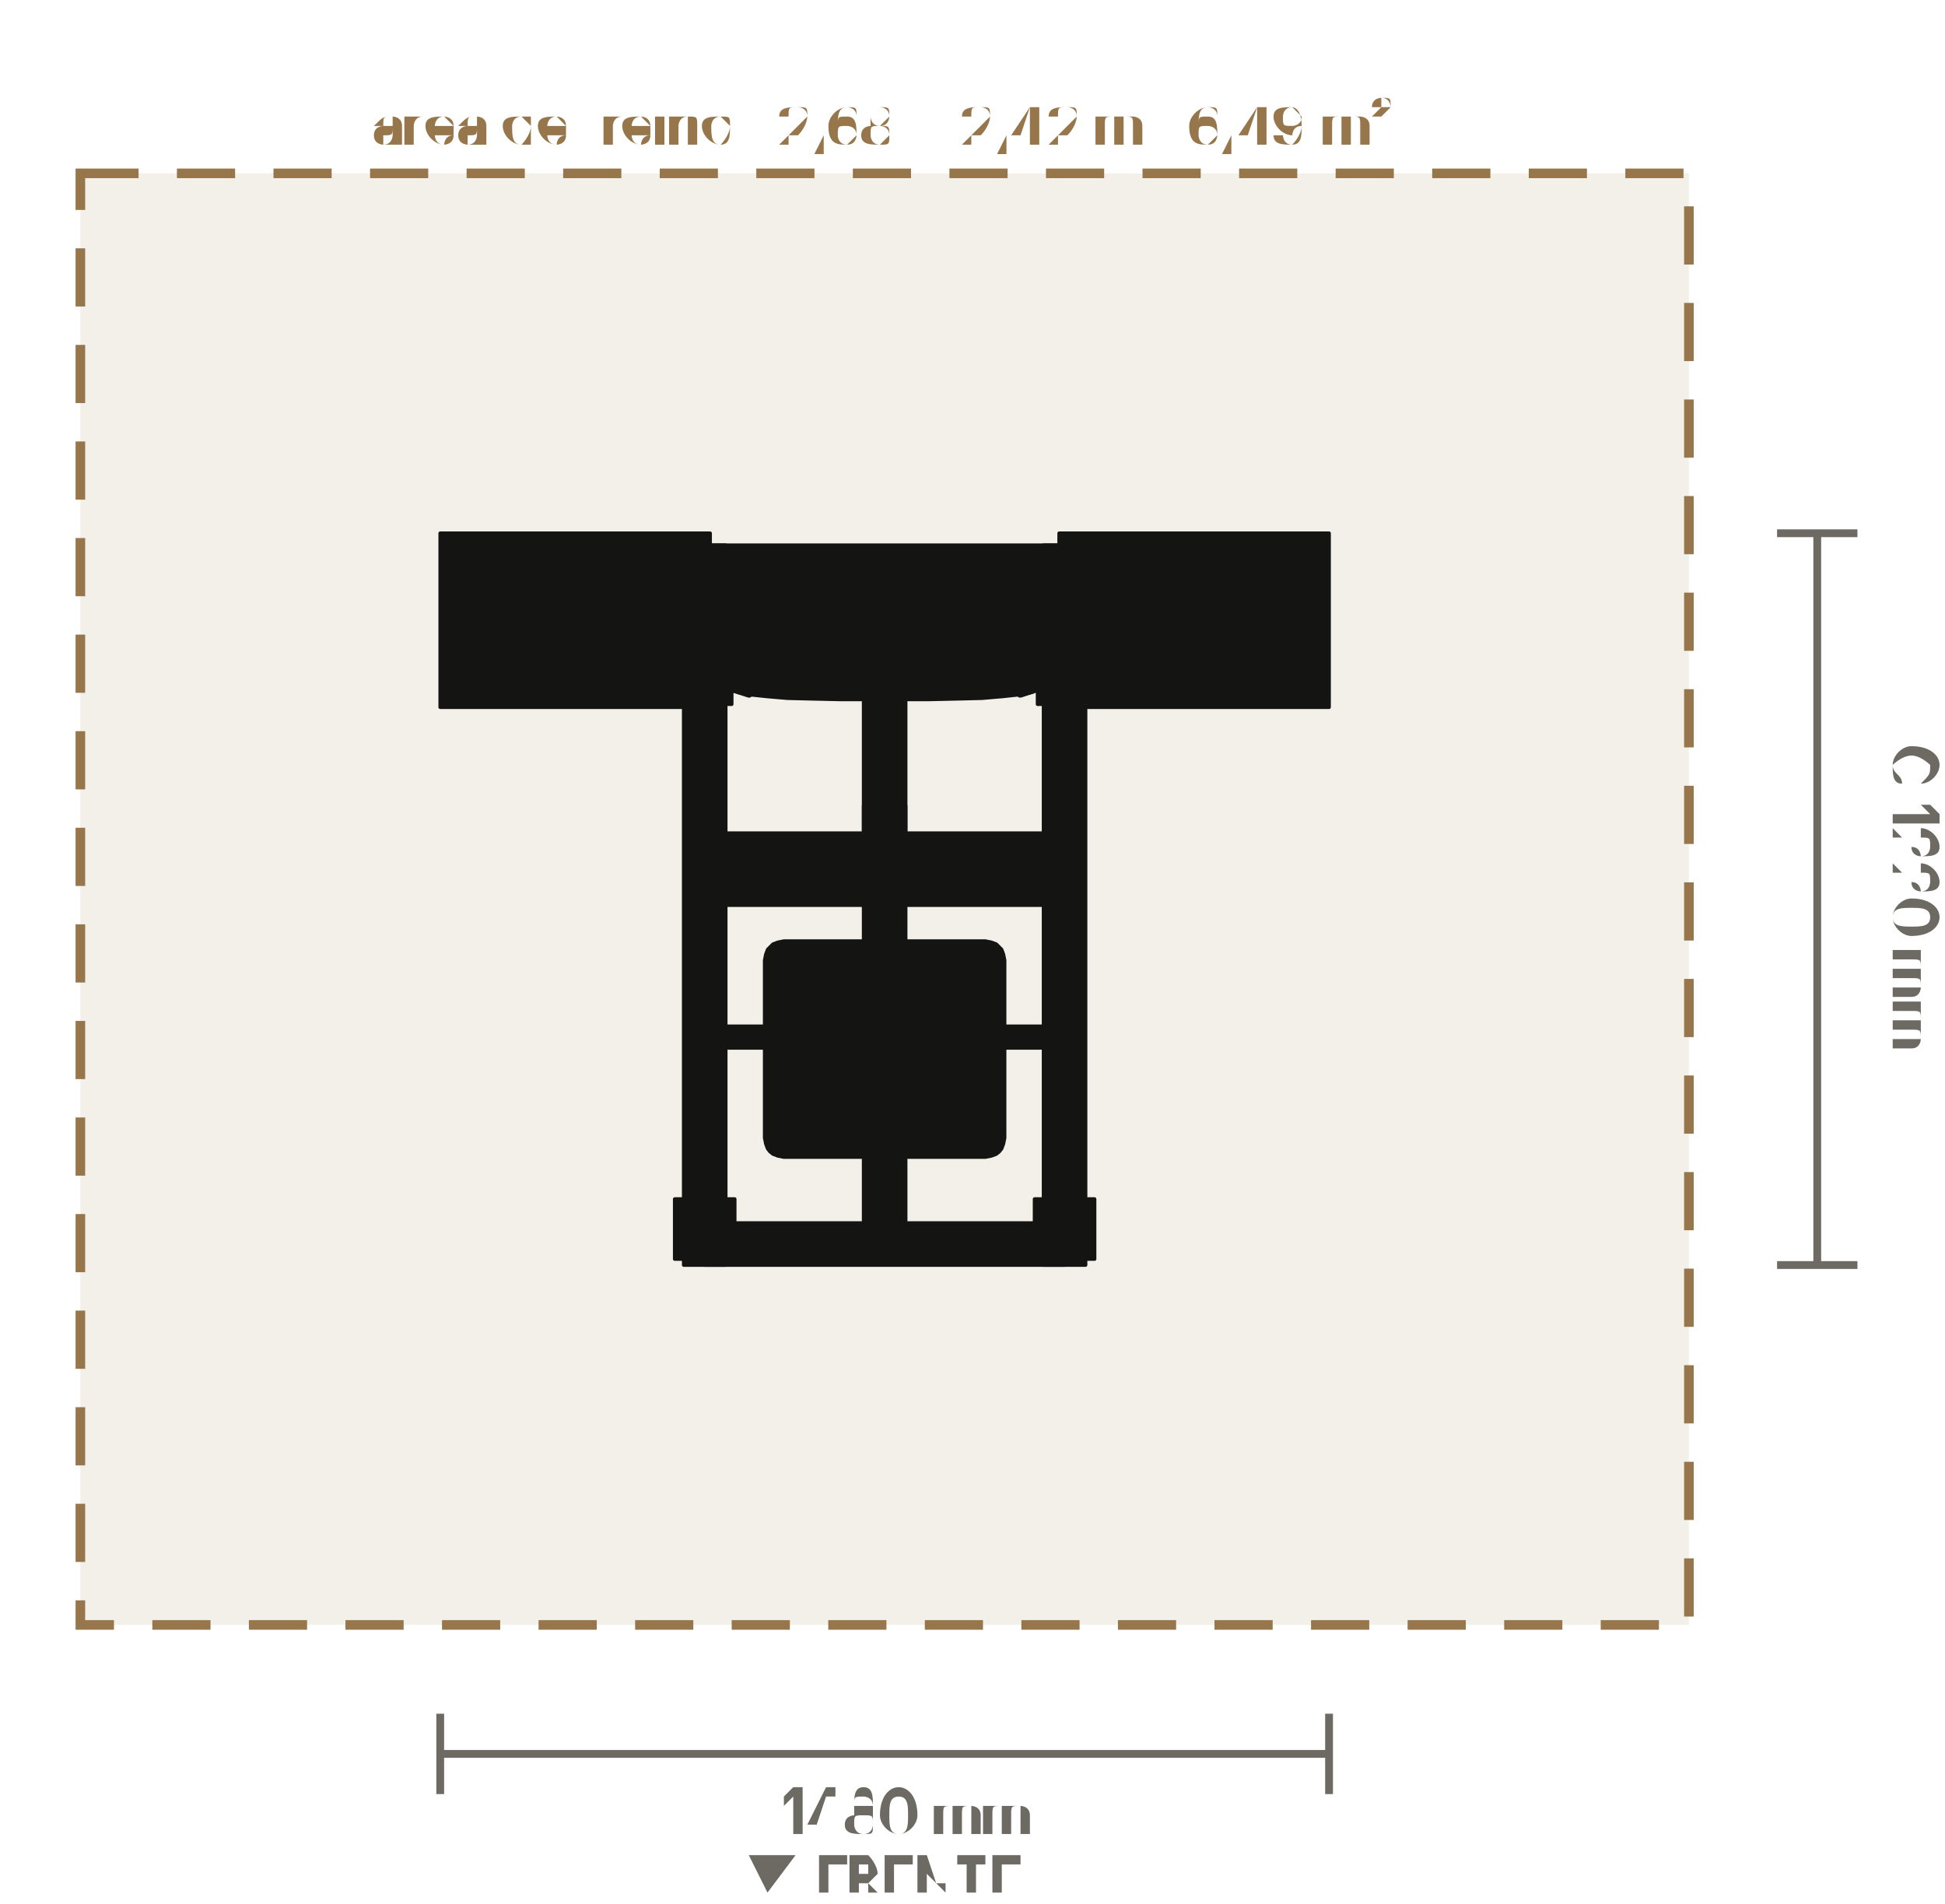
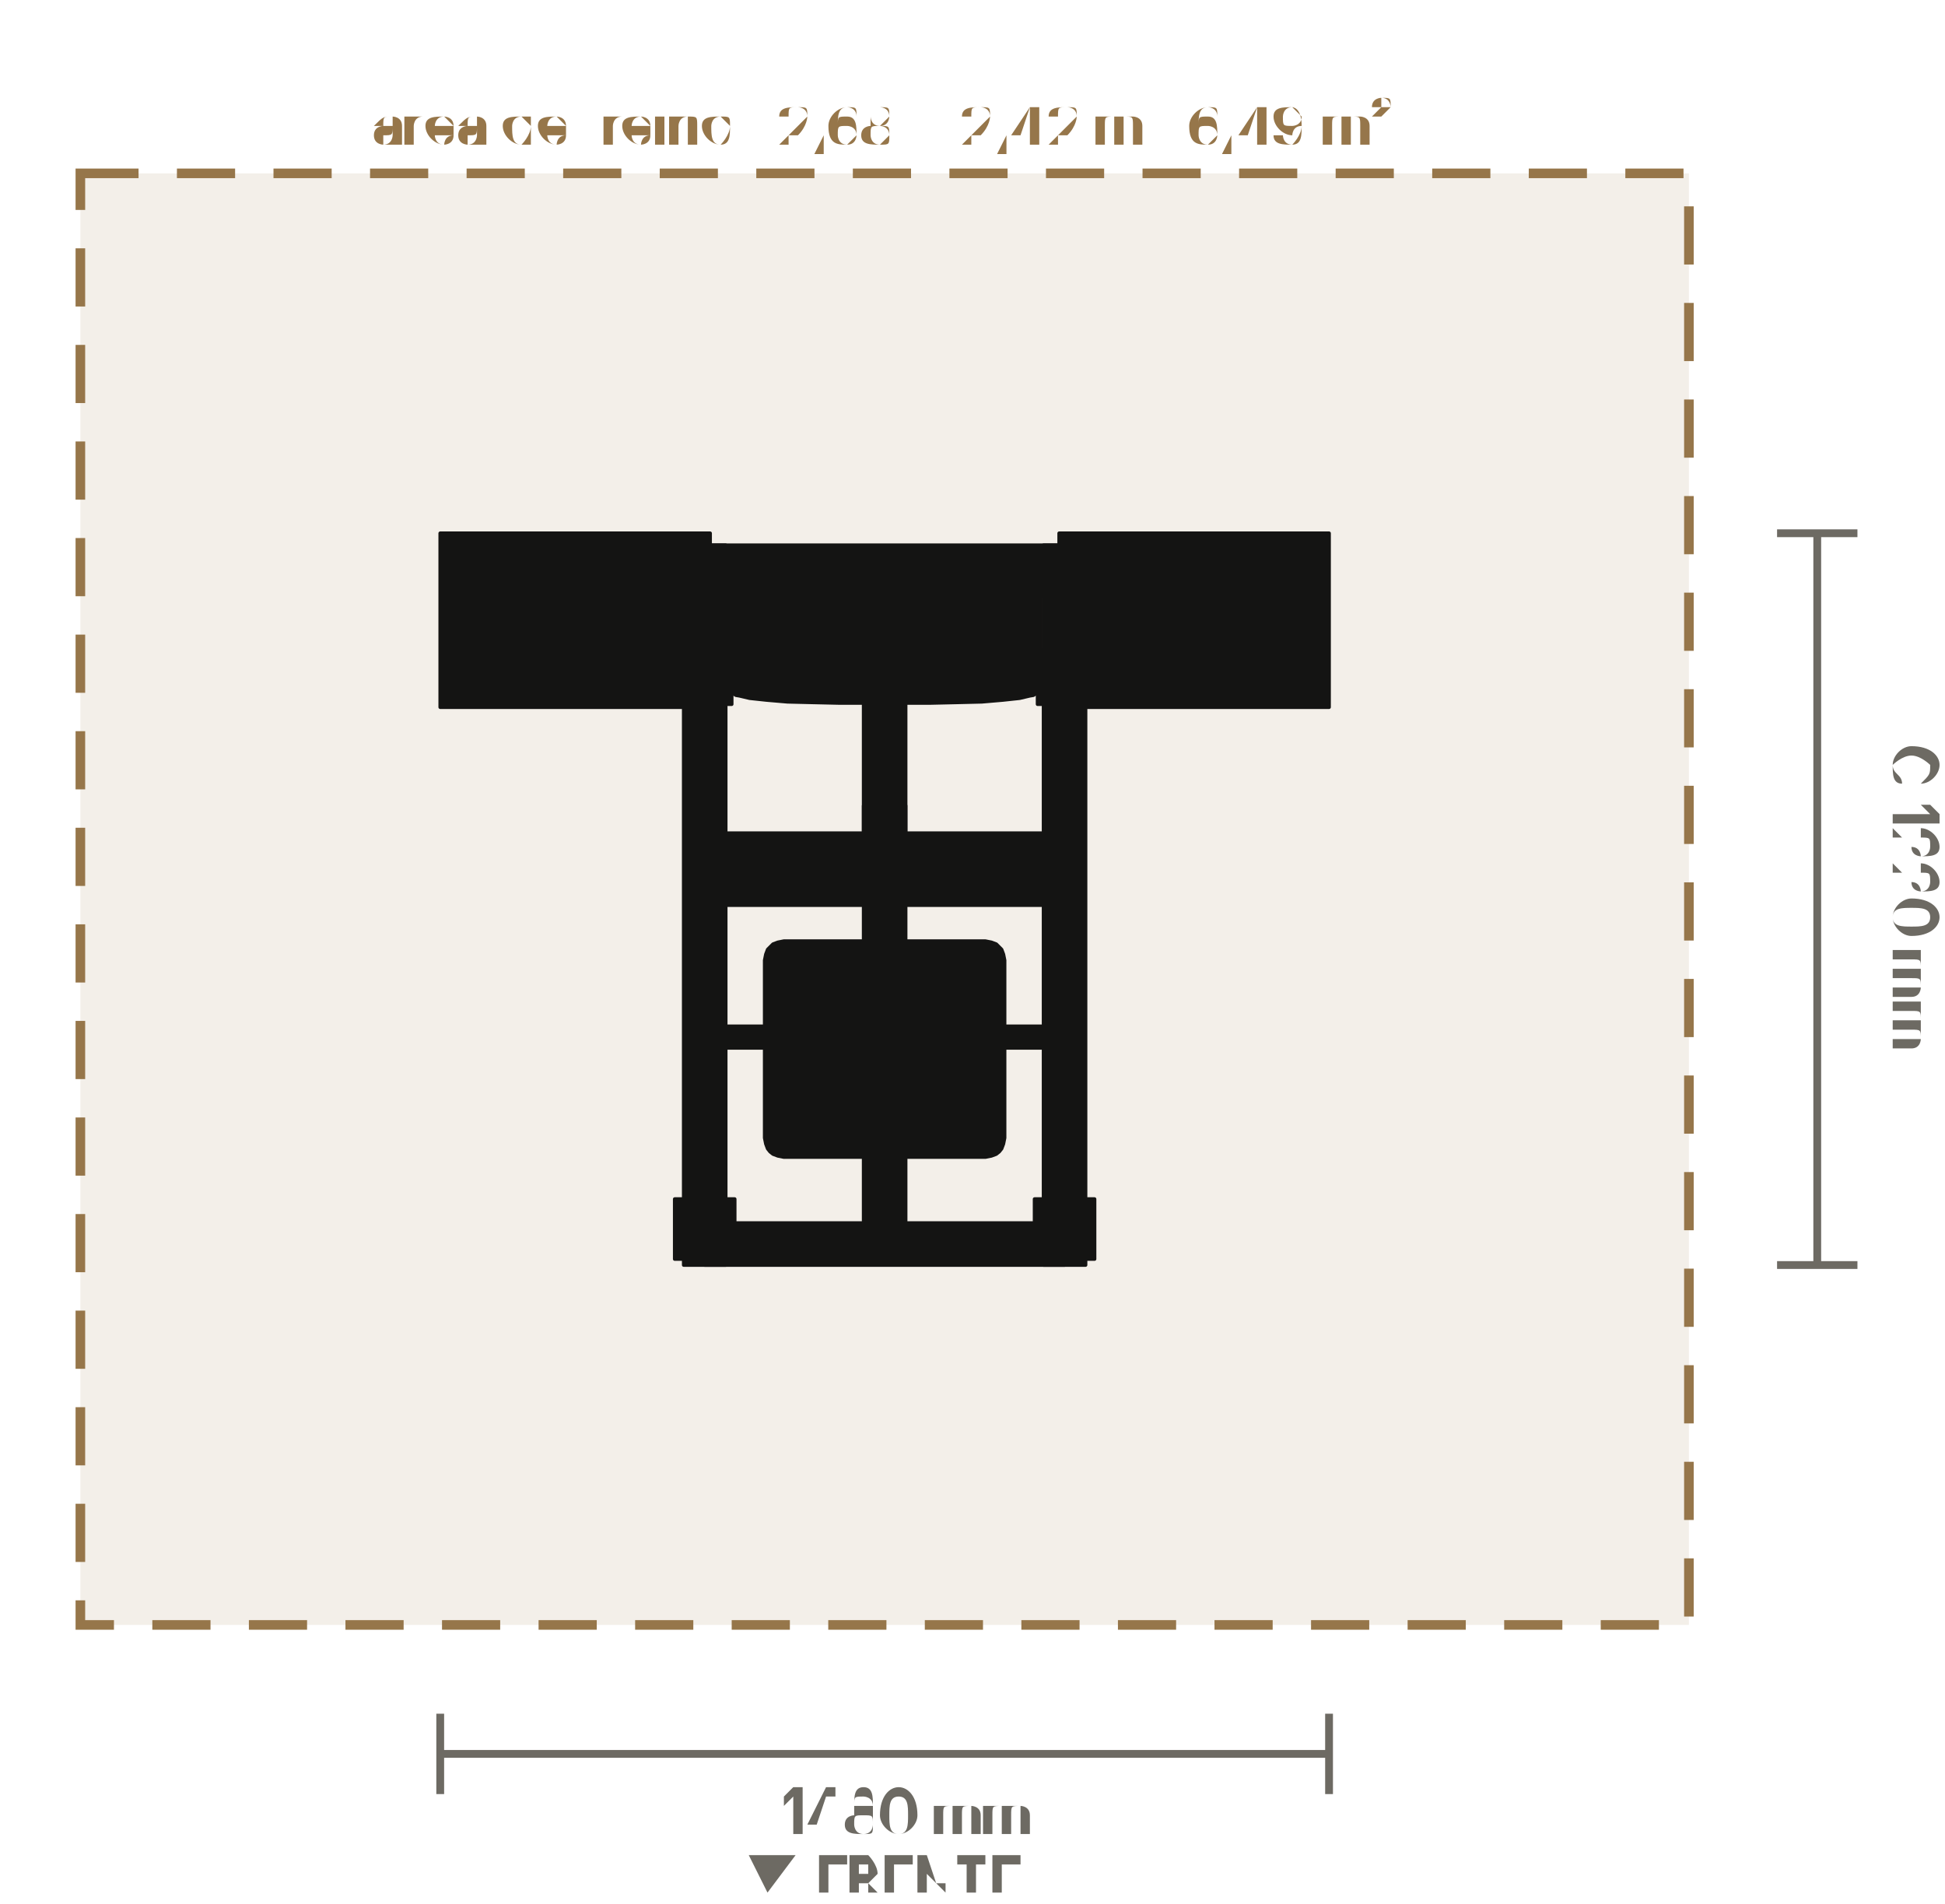
<svg xmlns="http://www.w3.org/2000/svg" viewBox="-1.475 -1.499 3.243 3.174" role="img" aria-label="Planta do Puxada Frontal Iso-Lateral (LD-B029): 1482 × 1220 mm, com 60 cm de área de treino em volta" data-equipment="LD-B029" data-unit="m">
  <rect class="eq-zone" x="-1.341" y="-1.21" width="2.682" height="2.42" style="fill:#96764a;fill-opacity:.12;stroke:#96764a;stroke-width:0.016;stroke-dasharray:0.097 0.064" />
  <text class="eq-zone-label" x="0" y="-1.258" style="font-family:Barlow,Inter,Arial,sans-serif;font-size:0.092px;fill:#96764a;text-anchor:middle">área de treino · 2,68 × 2,42 m · 6,49 m²</text>
  <g class="eq-parts">
    <polygon class="eq-part" points="-0.335,-0.59 -0.265,-0.59 -0.265,0.61 -0.335,0.61" style="fill:#141413;stroke:#141413;stroke-width:0.006;stroke-linejoin:round" />
    <polygon class="eq-part" points="-0.706,-0.58 -0.606,-0.58 -0.606,-0.48 -0.706,-0.48" style="fill:#141413;stroke:#141413;stroke-width:0.006;stroke-linejoin:round" />
    <polygon class="eq-part" points="-0.35,0.5 -0.25,0.5 -0.25,0.6 -0.35,0.6" style="fill:#141413;stroke:#141413;stroke-width:0.006;stroke-linejoin:round" />
    <polygon class="eq-part" points="0.265,-0.59 0.335,-0.59 0.335,0.61 0.265,0.61" style="fill:#141413;stroke:#141413;stroke-width:0.006;stroke-linejoin:round" />
    <polygon class="eq-part" points="0.606,-0.58 0.706,-0.58 0.706,-0.48 0.606,-0.48" style="fill:#141413;stroke:#141413;stroke-width:0.006;stroke-linejoin:round" />
    <polygon class="eq-part" points="0.25,0.5 0.35,0.5 0.35,0.6 0.25,0.6" style="fill:#141413;stroke:#141413;stroke-width:0.006;stroke-linejoin:round" />
    <polygon class="eq-part" points="-0.716,-0.59 0.716,-0.59 0.716,-0.52 -0.716,-0.52" style="fill:#141413;stroke:#141413;stroke-width:0.006;stroke-linejoin:round" />
    <polygon class="eq-part" points="-0.3,0.54 0.3,0.54 0.3,0.61 -0.3,0.61" style="fill:#141413;stroke:#141413;stroke-width:0.006;stroke-linejoin:round" />
    <polygon class="eq-part" points="-0.035,-0.555 0.035,-0.555 0.035,0.575 -0.035,0.575" style="fill:#141413;stroke:#141413;stroke-width:0.006;stroke-linejoin:round" />
    <polygon class="eq-part" points="-0.716,-0.585 -0.686,-0.585 -0.686,-0.345 -0.716,-0.345" style="fill:#141413;stroke:#141413;stroke-width:0.006;stroke-linejoin:round" />
    <polygon class="eq-part" points="-0.346,-0.585 -0.316,-0.585 -0.316,-0.345 -0.346,-0.345" style="fill:#141413;stroke:#141413;stroke-width:0.006;stroke-linejoin:round" />
    <polygon class="eq-part" points="-0.716,-0.585 -0.316,-0.585 -0.316,-0.345 -0.716,-0.345" style="fill:#141413;stroke:#141413;stroke-width:0.006;stroke-linejoin:round" />
    <polygon class="eq-part" points="-0.716,-0.585 -0.316,-0.585 -0.316,-0.345 -0.716,-0.345" style="fill:#141413;stroke:#141413;stroke-width:0.006;stroke-linejoin:round" />
    <polygon class="eq-part" points="-0.741,-0.61 -0.291,-0.61 -0.291,-0.32 -0.741,-0.32" style="fill:#141413;stroke:#141413;stroke-width:0.006;stroke-linejoin:round" />
    <polygon class="eq-part" points="-0.596,-0.345 -0.436,-0.345 -0.436,-0.341 -0.596,-0.341" style="fill:#141413;stroke:#141413;stroke-width:0.006;stroke-linejoin:round" />
    <polygon class="eq-part" points="-0.606,-0.465 -0.606,-0.468 -0.605,-0.47 -0.603,-0.472 -0.601,-0.474 -0.598,-0.475 -0.596,-0.475 -0.593,-0.475 -0.591,-0.474 -0.589,-0.472 -0.587,-0.47 -0.586,-0.468 -0.586,-0.465 -0.586,-0.463 -0.587,-0.46 -0.589,-0.458 -0.591,-0.457 -0.593,-0.456 -0.596,-0.455 -0.598,-0.456 -0.601,-0.457 -0.603,-0.458 -0.605,-0.46 -0.606,-0.463" style="fill:#141413;stroke:#141413;stroke-width:0.006;stroke-linejoin:round" />
    <polygon class="eq-part" points="-0.446,-0.465 -0.446,-0.468 -0.445,-0.47 -0.443,-0.472 -0.441,-0.474 -0.438,-0.475 -0.436,-0.475 -0.433,-0.475 -0.431,-0.474 -0.429,-0.472 -0.427,-0.47 -0.426,-0.468 -0.426,-0.465 -0.426,-0.463 -0.427,-0.46 -0.429,-0.458 -0.431,-0.457 -0.433,-0.456 -0.436,-0.455 -0.438,-0.456 -0.441,-0.457 -0.443,-0.458 -0.445,-0.46 -0.446,-0.463" style="fill:#141413;stroke:#141413;stroke-width:0.006;stroke-linejoin:round" />
    <polygon class="eq-part" points="-0.646,-0.545 -0.386,-0.545 -0.386,-0.385 -0.646,-0.385" style="fill:#141413;stroke:#141413;stroke-width:0.006;stroke-linejoin:round" />
    <polygon class="eq-part" points="-0.646,-0.545 -0.386,-0.545 -0.386,-0.385 -0.646,-0.385" style="fill:#141413;stroke:#141413;stroke-width:0.006;stroke-linejoin:round" />
    <polygon class="eq-part" points="-0.52,-0.465 -0.52,-0.466 -0.519,-0.467 -0.519,-0.468 -0.518,-0.469 -0.517,-0.469 -0.516,-0.469 -0.515,-0.469 -0.514,-0.469 -0.513,-0.468 -0.512,-0.467 -0.512,-0.466 -0.512,-0.465 -0.512,-0.464 -0.512,-0.463 -0.513,-0.462 -0.514,-0.462 -0.515,-0.461 -0.516,-0.461 -0.517,-0.461 -0.518,-0.462 -0.519,-0.462 -0.519,-0.463 -0.52,-0.464" style="fill:#141413;stroke:#141413;stroke-width:0.006;stroke-linejoin:round" />
    <polygon class="eq-part" points="-0.636,-0.53 -0.396,-0.53 -0.396,-0.4 -0.636,-0.4" style="fill:#141413;stroke:#141413;stroke-width:0.006;stroke-linejoin:round" />
    <polygon class="eq-part" points="-0.636,-0.53 -0.396,-0.53 -0.396,-0.4 -0.636,-0.4" style="fill:#141413;stroke:#141413;stroke-width:0.006;stroke-linejoin:round" />
    <polygon class="eq-part" points="-0.636,-0.53 -0.396,-0.53 -0.396,-0.4 -0.636,-0.4" style="fill:#141413;stroke:#141413;stroke-width:0.006;stroke-linejoin:round" />
    <polygon class="eq-part" points="-0.636,-0.53 -0.396,-0.53 -0.396,-0.4 -0.636,-0.4" style="fill:#141413;stroke:#141413;stroke-width:0.006;stroke-linejoin:round" />
    <polygon class="eq-part" points="-0.636,-0.53 -0.396,-0.53 -0.396,-0.4 -0.636,-0.4" style="fill:#141413;stroke:#141413;stroke-width:0.006;stroke-linejoin:round" />
    <polygon class="eq-part" points="-0.636,-0.53 -0.396,-0.53 -0.396,-0.4 -0.636,-0.4" style="fill:#141413;stroke:#141413;stroke-width:0.006;stroke-linejoin:round" />
    <polygon class="eq-part" points="-0.636,-0.53 -0.396,-0.53 -0.396,-0.4 -0.636,-0.4" style="fill:#141413;stroke:#141413;stroke-width:0.006;stroke-linejoin:round" />
    <polygon class="eq-part" points="-0.636,-0.53 -0.396,-0.53 -0.396,-0.4 -0.636,-0.4" style="fill:#141413;stroke:#141413;stroke-width:0.006;stroke-linejoin:round" />
    <polygon class="eq-part" points="-0.636,-0.53 -0.396,-0.53 -0.396,-0.4 -0.636,-0.4" style="fill:#141413;stroke:#141413;stroke-width:0.006;stroke-linejoin:round" />
    <polygon class="eq-part" points="-0.522,-0.465 -0.522,-0.467 -0.521,-0.468 -0.52,-0.469 -0.519,-0.47 -0.517,-0.471 -0.516,-0.471 -0.514,-0.471 -0.513,-0.47 -0.512,-0.469 -0.511,-0.468 -0.51,-0.467 -0.51,-0.465 -0.51,-0.464 -0.511,-0.462 -0.512,-0.461 -0.513,-0.46 -0.514,-0.459 -0.516,-0.459 -0.517,-0.459 -0.519,-0.46 -0.52,-0.461 -0.521,-0.462 -0.522,-0.464" style="fill:#141413;stroke:#141413;stroke-width:0.006;stroke-linejoin:round" />
    <polygon class="eq-part" points="-0.522,-0.42 -0.51,-0.42 -0.51,-0.35 -0.522,-0.35" style="fill:#141413;stroke:#141413;stroke-width:0.006;stroke-linejoin:round" />
    <polygon class="eq-part" points="-0.686,-0.585 -0.346,-0.585 -0.346,-0.573 -0.686,-0.573" style="fill:#141413;stroke:#141413;stroke-width:0.006;stroke-linejoin:round" />
    <polygon class="eq-part" points="0.316,-0.585 0.346,-0.585 0.346,-0.345 0.316,-0.345" style="fill:#141413;stroke:#141413;stroke-width:0.006;stroke-linejoin:round" />
    <polygon class="eq-part" points="0.686,-0.585 0.716,-0.585 0.716,-0.345 0.686,-0.345" style="fill:#141413;stroke:#141413;stroke-width:0.006;stroke-linejoin:round" />
    <polygon class="eq-part" points="0.316,-0.585 0.716,-0.585 0.716,-0.345 0.316,-0.345" style="fill:#141413;stroke:#141413;stroke-width:0.006;stroke-linejoin:round" />
    <polygon class="eq-part" points="0.316,-0.585 0.716,-0.585 0.716,-0.345 0.316,-0.345" style="fill:#141413;stroke:#141413;stroke-width:0.006;stroke-linejoin:round" />
    <polygon class="eq-part" points="0.291,-0.61 0.741,-0.61 0.741,-0.32 0.291,-0.32" style="fill:#141413;stroke:#141413;stroke-width:0.006;stroke-linejoin:round" />
    <polygon class="eq-part" points="0.436,-0.345 0.596,-0.345 0.596,-0.341 0.436,-0.341" style="fill:#141413;stroke:#141413;stroke-width:0.006;stroke-linejoin:round" />
    <polygon class="eq-part" points="0.426,-0.465 0.426,-0.468 0.427,-0.47 0.429,-0.472 0.431,-0.474 0.433,-0.475 0.436,-0.475 0.438,-0.475 0.441,-0.474 0.443,-0.472 0.445,-0.47 0.446,-0.468 0.446,-0.465 0.446,-0.463 0.445,-0.46 0.443,-0.458 0.441,-0.457 0.438,-0.456 0.436,-0.455 0.433,-0.456 0.431,-0.457 0.429,-0.458 0.427,-0.46 0.426,-0.463" style="fill:#141413;stroke:#141413;stroke-width:0.006;stroke-linejoin:round" />
    <polygon class="eq-part" points="0.586,-0.465 0.586,-0.468 0.587,-0.47 0.589,-0.472 0.591,-0.474 0.593,-0.475 0.596,-0.475 0.598,-0.475 0.601,-0.474 0.603,-0.472 0.605,-0.47 0.606,-0.468 0.606,-0.465 0.606,-0.463 0.605,-0.46 0.603,-0.458 0.601,-0.457 0.598,-0.456 0.596,-0.455 0.593,-0.456 0.591,-0.457 0.589,-0.458 0.587,-0.46 0.586,-0.463" style="fill:#141413;stroke:#141413;stroke-width:0.006;stroke-linejoin:round" />
    <polygon class="eq-part" points="0.386,-0.545 0.646,-0.545 0.646,-0.385 0.386,-0.385" style="fill:#141413;stroke:#141413;stroke-width:0.006;stroke-linejoin:round" />
    <polygon class="eq-part" points="0.386,-0.545 0.646,-0.545 0.646,-0.385 0.386,-0.385" style="fill:#141413;stroke:#141413;stroke-width:0.006;stroke-linejoin:round" />
    <polygon class="eq-part" points="0.512,-0.465 0.512,-0.466 0.512,-0.467 0.513,-0.468 0.514,-0.469 0.515,-0.469 0.516,-0.469 0.517,-0.469 0.518,-0.469 0.519,-0.468 0.519,-0.467 0.52,-0.466 0.52,-0.465 0.52,-0.464 0.519,-0.463 0.519,-0.462 0.518,-0.462 0.517,-0.461 0.516,-0.461 0.515,-0.461 0.514,-0.462 0.513,-0.462 0.512,-0.463 0.512,-0.464" style="fill:#141413;stroke:#141413;stroke-width:0.006;stroke-linejoin:round" />
    <polygon class="eq-part" points="0.396,-0.53 0.636,-0.53 0.636,-0.4 0.396,-0.4" style="fill:#141413;stroke:#141413;stroke-width:0.006;stroke-linejoin:round" />
    <polygon class="eq-part" points="0.396,-0.53 0.636,-0.53 0.636,-0.4 0.396,-0.4" style="fill:#141413;stroke:#141413;stroke-width:0.006;stroke-linejoin:round" />
    <polygon class="eq-part" points="0.396,-0.53 0.636,-0.53 0.636,-0.4 0.396,-0.4" style="fill:#141413;stroke:#141413;stroke-width:0.006;stroke-linejoin:round" />
    <polygon class="eq-part" points="0.396,-0.53 0.636,-0.53 0.636,-0.4 0.396,-0.4" style="fill:#141413;stroke:#141413;stroke-width:0.006;stroke-linejoin:round" />
    <polygon class="eq-part" points="0.396,-0.53 0.636,-0.53 0.636,-0.4 0.396,-0.4" style="fill:#141413;stroke:#141413;stroke-width:0.006;stroke-linejoin:round" />
    <polygon class="eq-part" points="0.396,-0.53 0.636,-0.53 0.636,-0.4 0.396,-0.4" style="fill:#141413;stroke:#141413;stroke-width:0.006;stroke-linejoin:round" />
    <polygon class="eq-part" points="0.396,-0.53 0.636,-0.53 0.636,-0.4 0.396,-0.4" style="fill:#141413;stroke:#141413;stroke-width:0.006;stroke-linejoin:round" />
    <polygon class="eq-part" points="0.396,-0.53 0.636,-0.53 0.636,-0.4 0.396,-0.4" style="fill:#141413;stroke:#141413;stroke-width:0.006;stroke-linejoin:round" />
    <polygon class="eq-part" points="0.396,-0.53 0.636,-0.53 0.636,-0.4 0.396,-0.4" style="fill:#141413;stroke:#141413;stroke-width:0.006;stroke-linejoin:round" />
    <polygon class="eq-part" points="0.51,-0.465 0.51,-0.467 0.511,-0.468 0.512,-0.469 0.513,-0.47 0.514,-0.471 0.516,-0.471 0.517,-0.471 0.519,-0.47 0.52,-0.469 0.521,-0.468 0.522,-0.467 0.522,-0.465 0.522,-0.464 0.521,-0.462 0.52,-0.461 0.519,-0.46 0.517,-0.459 0.516,-0.459 0.514,-0.459 0.513,-0.46 0.512,-0.461 0.511,-0.462 0.51,-0.464" style="fill:#141413;stroke:#141413;stroke-width:0.006;stroke-linejoin:round" />
    <polygon class="eq-part" points="0.51,-0.42 0.522,-0.42 0.522,-0.35 0.51,-0.35" style="fill:#141413;stroke:#141413;stroke-width:0.006;stroke-linejoin:round" />
    <polygon class="eq-part" points="0.346,-0.585 0.686,-0.585 0.686,-0.573 0.346,-0.573" style="fill:#141413;stroke:#141413;stroke-width:0.006;stroke-linejoin:round" />
    <polygon class="eq-part" points="-0.035,0.227 -0.035,0.224 -0.033,0.221 -0.032,0.219 -0.029,0.217 -0.026,0.215 -0.023,0.215 0.023,0.215 0.026,0.215 0.029,0.217 0.032,0.219 0.033,0.221 0.035,0.224 0.035,0.227 0.035,0.273 0.035,0.276 0.033,0.279 0.032,0.281 0.029,0.283 0.026,0.285 0.023,0.285 -0.023,0.285 -0.026,0.285 -0.029,0.283 -0.032,0.281 -0.033,0.279 -0.035,0.276 -0.035,0.273" style="fill:#141413;stroke:#141413;stroke-width:0.006;stroke-linejoin:round" />
+     <polygon class="eq-part" points="-0.047,0.273 -0.047,0.228 -0.035,0.228 -0.035,0.273" style="fill:#141413;stroke:#141413;stroke-width:0.006;stroke-linejoin:round" />
+     <polygon class="eq-part" points="-0.117,0.25 -0.117,0.248 -0.117,0.247 -0.117,0.245 -0.116,0.244 -0.116,0.243 -0.115,0.243 -0.035,0.243 -0.034,0.243 -0.034,0.244 -0.033,0.245 -0.033,0.247 -0.033,0.248 -0.033,0.25 -0.033,0.252 -0.033,0.254 -0.033,0.255 -0.034,0.256 -0.034,0.257 -0.035,0.257 -0.115,0.257 -0.116,0.257 -0.116,0.256 -0.117,0.255 -0.117,0.254 -0.117,0.252" style="fill:#141413;stroke:#141413;stroke-width:0.006;stroke-linejoin:round" />
    <polygon class="eq-part" points="-0.2,0.398 -0.2,0.102 -0.198,0.092 -0.195,0.084 -0.191,0.08 -0.186,0.075 -0.178,0.072 -0.168,0.07 0.168,0.07 0.178,0.072 0.186,0.075 0.191,0.08 0.195,0.084 0.198,0.092 0.2,0.102 0.2,0.398 0.198,0.408 0.195,0.416 0.191,0.421 0.186,0.425 0.178,0.428 0.168,0.43 -0.168,0.43 -0.178,0.428 -0.186,0.425 -0.191,0.421 -0.195,0.416 -0.198,0.408" style="fill:#141413;stroke:#141413;stroke-width:0.006;stroke-linejoin:round" />
    <polygon class="eq-part" points="-0.035,-0.093 -0.035,-0.107 -0.035,-0.156 -0.033,-0.159 -0.032,-0.161 -0.029,-0.163 -0.026,-0.164 -0.023,-0.165 0.023,-0.165 0.026,-0.164 0.029,-0.163 0.032,-0.161 0.033,-0.159 0.035,-0.156 0.035,-0.153 0.035,-0.107 0.035,-0.093 0.035,-0.044 0.033,-0.041 0.032,-0.039 0.029,-0.037 0.026,-0.035 0.023,-0.035 -0.023,-0.035 -0.026,-0.035 -0.029,-0.037 -0.032,-0.039 -0.033,-0.041 -0.035,-0.044 -0.035,-0.047" style="fill:#141413;stroke:#141413;stroke-width:0.006;stroke-linejoin:round" />
    <polygon class="eq-part" points="-0.3,-0.11 0.3,-0.11 0.3,0.01 -0.3,0.01" style="fill:#141413;stroke:#141413;stroke-width:0.006;stroke-linejoin:round" />
    <polygon class="eq-part" points="-0.345,-0.415 -0.255,-0.415 -0.255,-0.325 -0.345,-0.325" style="fill:#141413;stroke:#141413;stroke-width:0.006;stroke-linejoin:round" />
-     <polygon class="eq-part" points="-0.33,-0.078 -0.33,-0.367 -0.328,-0.374 -0.324,-0.375 -0.318,-0.375 -0.282,-0.375 -0.276,-0.375 -0.272,-0.374 -0.27,-0.373 -0.27,-0.367 -0.27,-0.078 -0.272,0.246 -0.276,0.249 -0.282,0.25 -0.318,0.25 -0.324,0.249 -0.328,0.246 -0.33,0.242" style="fill:#141413;stroke:#141413;stroke-width:0.006;stroke-linejoin:round" />
+     <polygon class="eq-part" points="-0.33,-0.078 -0.33,-0.367 -0.328,-0.374 -0.324,-0.374 -0.318,-0.375 -0.282,-0.375 -0.276,-0.374 -0.272,-0.374 -0.27,-0.373 -0.27,-0.367 -0.27,-0.078 -0.272,0.246 -0.276,0.248 -0.282,0.249 -0.318,0.249 -0.324,0.248 -0.328,0.246 -0.33,0.242" style="fill:#141413;stroke:#141413;stroke-width:0.006;stroke-linejoin:round" />
    <polygon class="eq-part" points="-0.3,0.212 -0.14,0.212 -0.14,0.248 -0.3,0.248" style="fill:#141413;stroke:#141413;stroke-width:0.006;stroke-linejoin:round" />
    <polygon class="eq-part" points="0.255,-0.415 0.345,-0.415 0.345,-0.325 0.255,-0.325" style="fill:#141413;stroke:#141413;stroke-width:0.006;stroke-linejoin:round" />
-     <polygon class="eq-part" points="0.27,-0.078 0.27,-0.367 0.272,-0.374 0.276,-0.375 0.282,-0.375 0.318,-0.375 0.324,-0.375 0.328,-0.374 0.33,-0.373 0.33,-0.367 0.33,-0.078 0.328,0.246 0.324,0.249 0.318,0.25 0.282,0.25 0.276,0.249 0.272,0.246 0.27,0.242" style="fill:#141413;stroke:#141413;stroke-width:0.006;stroke-linejoin:round" />
+     <polygon class="eq-part" points="0.27,-0.078 0.27,-0.367 0.272,-0.374 0.276,-0.374 0.282,-0.375 0.318,-0.375 0.324,-0.374 0.328,-0.374 0.33,-0.373 0.33,-0.367 0.33,-0.078 0.328,0.246 0.324,0.248 0.318,0.249 0.282,0.249 0.276,0.248 0.272,0.246 0.27,0.242" style="fill:#141413;stroke:#141413;stroke-width:0.006;stroke-linejoin:round" />
    <polygon class="eq-part" points="0.14,0.212 0.3,0.212 0.3,0.248 0.14,0.248" style="fill:#141413;stroke:#141413;stroke-width:0.006;stroke-linejoin:round" />
-     <polygon class="eq-part" points="-0.26,-0.563 -0.258,-0.569 -0.254,-0.573 -0.248,-0.575 0.248,-0.575 0.254,-0.573 0.258,-0.569 0.26,-0.563 0.26,-0.517 0.26,-0.36 0.258,-0.354 0.254,-0.35 0.248,-0.346 0.242,-0.344 0.225,-0.341 0.197,-0.338 0.162,-0.335 0.12,-0.334 0.076,-0.333 -0.076,-0.333 -0.12,-0.334 -0.162,-0.335 -0.197,-0.338 -0.225,-0.341 -0.242,-0.344 -0.248,-0.346 -0.254,-0.35 -0.258,-0.354 -0.26,-0.36 -0.26,-0.517" style="fill:#141413;stroke:#141413;stroke-width:0.006;stroke-linejoin:round" />
+     <polygon class="eq-part" points="-0.26,-0.563 -0.258,-0.569 -0.254,-0.573 -0.248,-0.575 0.248,-0.575 0.254,-0.573 0.258,-0.569 0.26,-0.563 0.26,-0.517 0.26,-0.355 0.258,-0.349 0.254,-0.344 0.248,-0.34 0.242,-0.339 0.225,-0.335 0.197,-0.332 0.162,-0.329 0.12,-0.328 0.076,-0.327 -0.076,-0.327 -0.12,-0.328 -0.162,-0.329 -0.197,-0.332 -0.225,-0.335 -0.242,-0.339 -0.248,-0.34 -0.254,-0.344 -0.258,-0.349 -0.26,-0.355 -0.26,-0.517" style="fill:#141413;stroke:#141413;stroke-width:0.006;stroke-linejoin:round" />
    <polygon class="eq-part" points="-0.27,-0.354 -0.27,-0.359 -0.225,-0.392 -0.225,-0.347 -0.27,-0.347" style="fill:#141413;stroke:#141413;stroke-width:0.006;stroke-linejoin:round" />
    <polygon class="eq-part" points="0.225,-0.392 0.27,-0.392 0.27,-0.359 0.27,-0.354 0.225,-0.347" style="fill:#141413;stroke:#141413;stroke-width:0.006;stroke-linejoin:round" />
    <polygon class="eq-part" points="-0.3,-0.575 0.3,-0.575 0.3,-0.505 -0.3,-0.505" style="fill:#141413;stroke:#141413;stroke-width:0.006;stroke-linejoin:round" />
    <polygon class="eq-part" points="-0.535,-0.446 -0.535,-0.449 -0.534,-0.452 -0.523,-0.486 -0.522,-0.489 -0.52,-0.492 -0.519,-0.494 -0.517,-0.495 -0.515,-0.496 -0.514,-0.496 -0.208,-0.396 -0.207,-0.395 -0.206,-0.394 -0.206,-0.392 -0.206,-0.389 -0.206,-0.386 -0.207,-0.383 -0.218,-0.349 -0.219,-0.346 -0.221,-0.343 -0.222,-0.341 -0.224,-0.34 -0.225,-0.339 -0.227,-0.339 -0.533,-0.439 -0.534,-0.44 -0.535,-0.442 -0.535,-0.444" style="fill:#141413;stroke:#141413;stroke-width:0.006;stroke-linejoin:round" />
    <polygon class="eq-part" points="0.206,-0.389 0.206,-0.392 0.206,-0.394 0.207,-0.395 0.208,-0.396 0.514,-0.496 0.515,-0.496 0.517,-0.495 0.519,-0.494 0.52,-0.492 0.522,-0.489 0.523,-0.486 0.534,-0.452 0.535,-0.449 0.535,-0.446 0.535,-0.444 0.535,-0.442 0.534,-0.44 0.533,-0.439 0.227,-0.339 0.225,-0.339 0.224,-0.34 0.222,-0.341 0.221,-0.343 0.219,-0.346 0.218,-0.349 0.207,-0.383 0.206,-0.386" style="fill:#141413;stroke:#141413;stroke-width:0.006;stroke-linejoin:round" />
  </g>
  <line class="eq-dim" x1="-0.741" y1="1.425" x2="0.741" y2="1.425" style="stroke:#6d6a63;stroke-width:0.013" />
  <line class="eq-dim" x1="-0.741" y1="1.358" x2="-0.741" y2="1.492" style="stroke:#6d6a63;stroke-width:0.013" />
  <line class="eq-dim" x1="0.741" y1="1.358" x2="0.741" y2="1.492" style="stroke:#6d6a63;stroke-width:0.013" />
  <text class="eq-text" x="0" y="1.56" style="font-family:Barlow,Inter,Arial,sans-serif;font-size:0.097px;fill:#6d6a63;text-anchor:middle">L 1480 mm</text>
  <line class="eq-dim" x1="1.555" y1="-0.61" x2="1.555" y2="0.61" style="stroke:#6d6a63;stroke-width:0.013" />
  <line class="eq-dim" x1="1.488" y1="-0.61" x2="1.622" y2="-0.61" style="stroke:#6d6a63;stroke-width:0.013" />
  <line class="eq-dim" x1="1.488" y1="0.61" x2="1.622" y2="0.61" style="stroke:#6d6a63;stroke-width:0.013" />
  <text class="eq-text" x="1.681" y="0" transform="rotate(90 1.6808 0)" style="font-family:Barlow,Inter,Arial,sans-serif;font-size:0.097px;fill:#6d6a63;text-anchor:middle">C 1220 mm</text>
  <text class="eq-text" x="0" y="1.656" style="font-family:Barlow,Inter,Arial,sans-serif;font-size:0.097px;fill:#6d6a63;text-anchor:middle;font-size:0.077px;letter-spacing:.1em">▼ FRENTE</text>
</svg>
